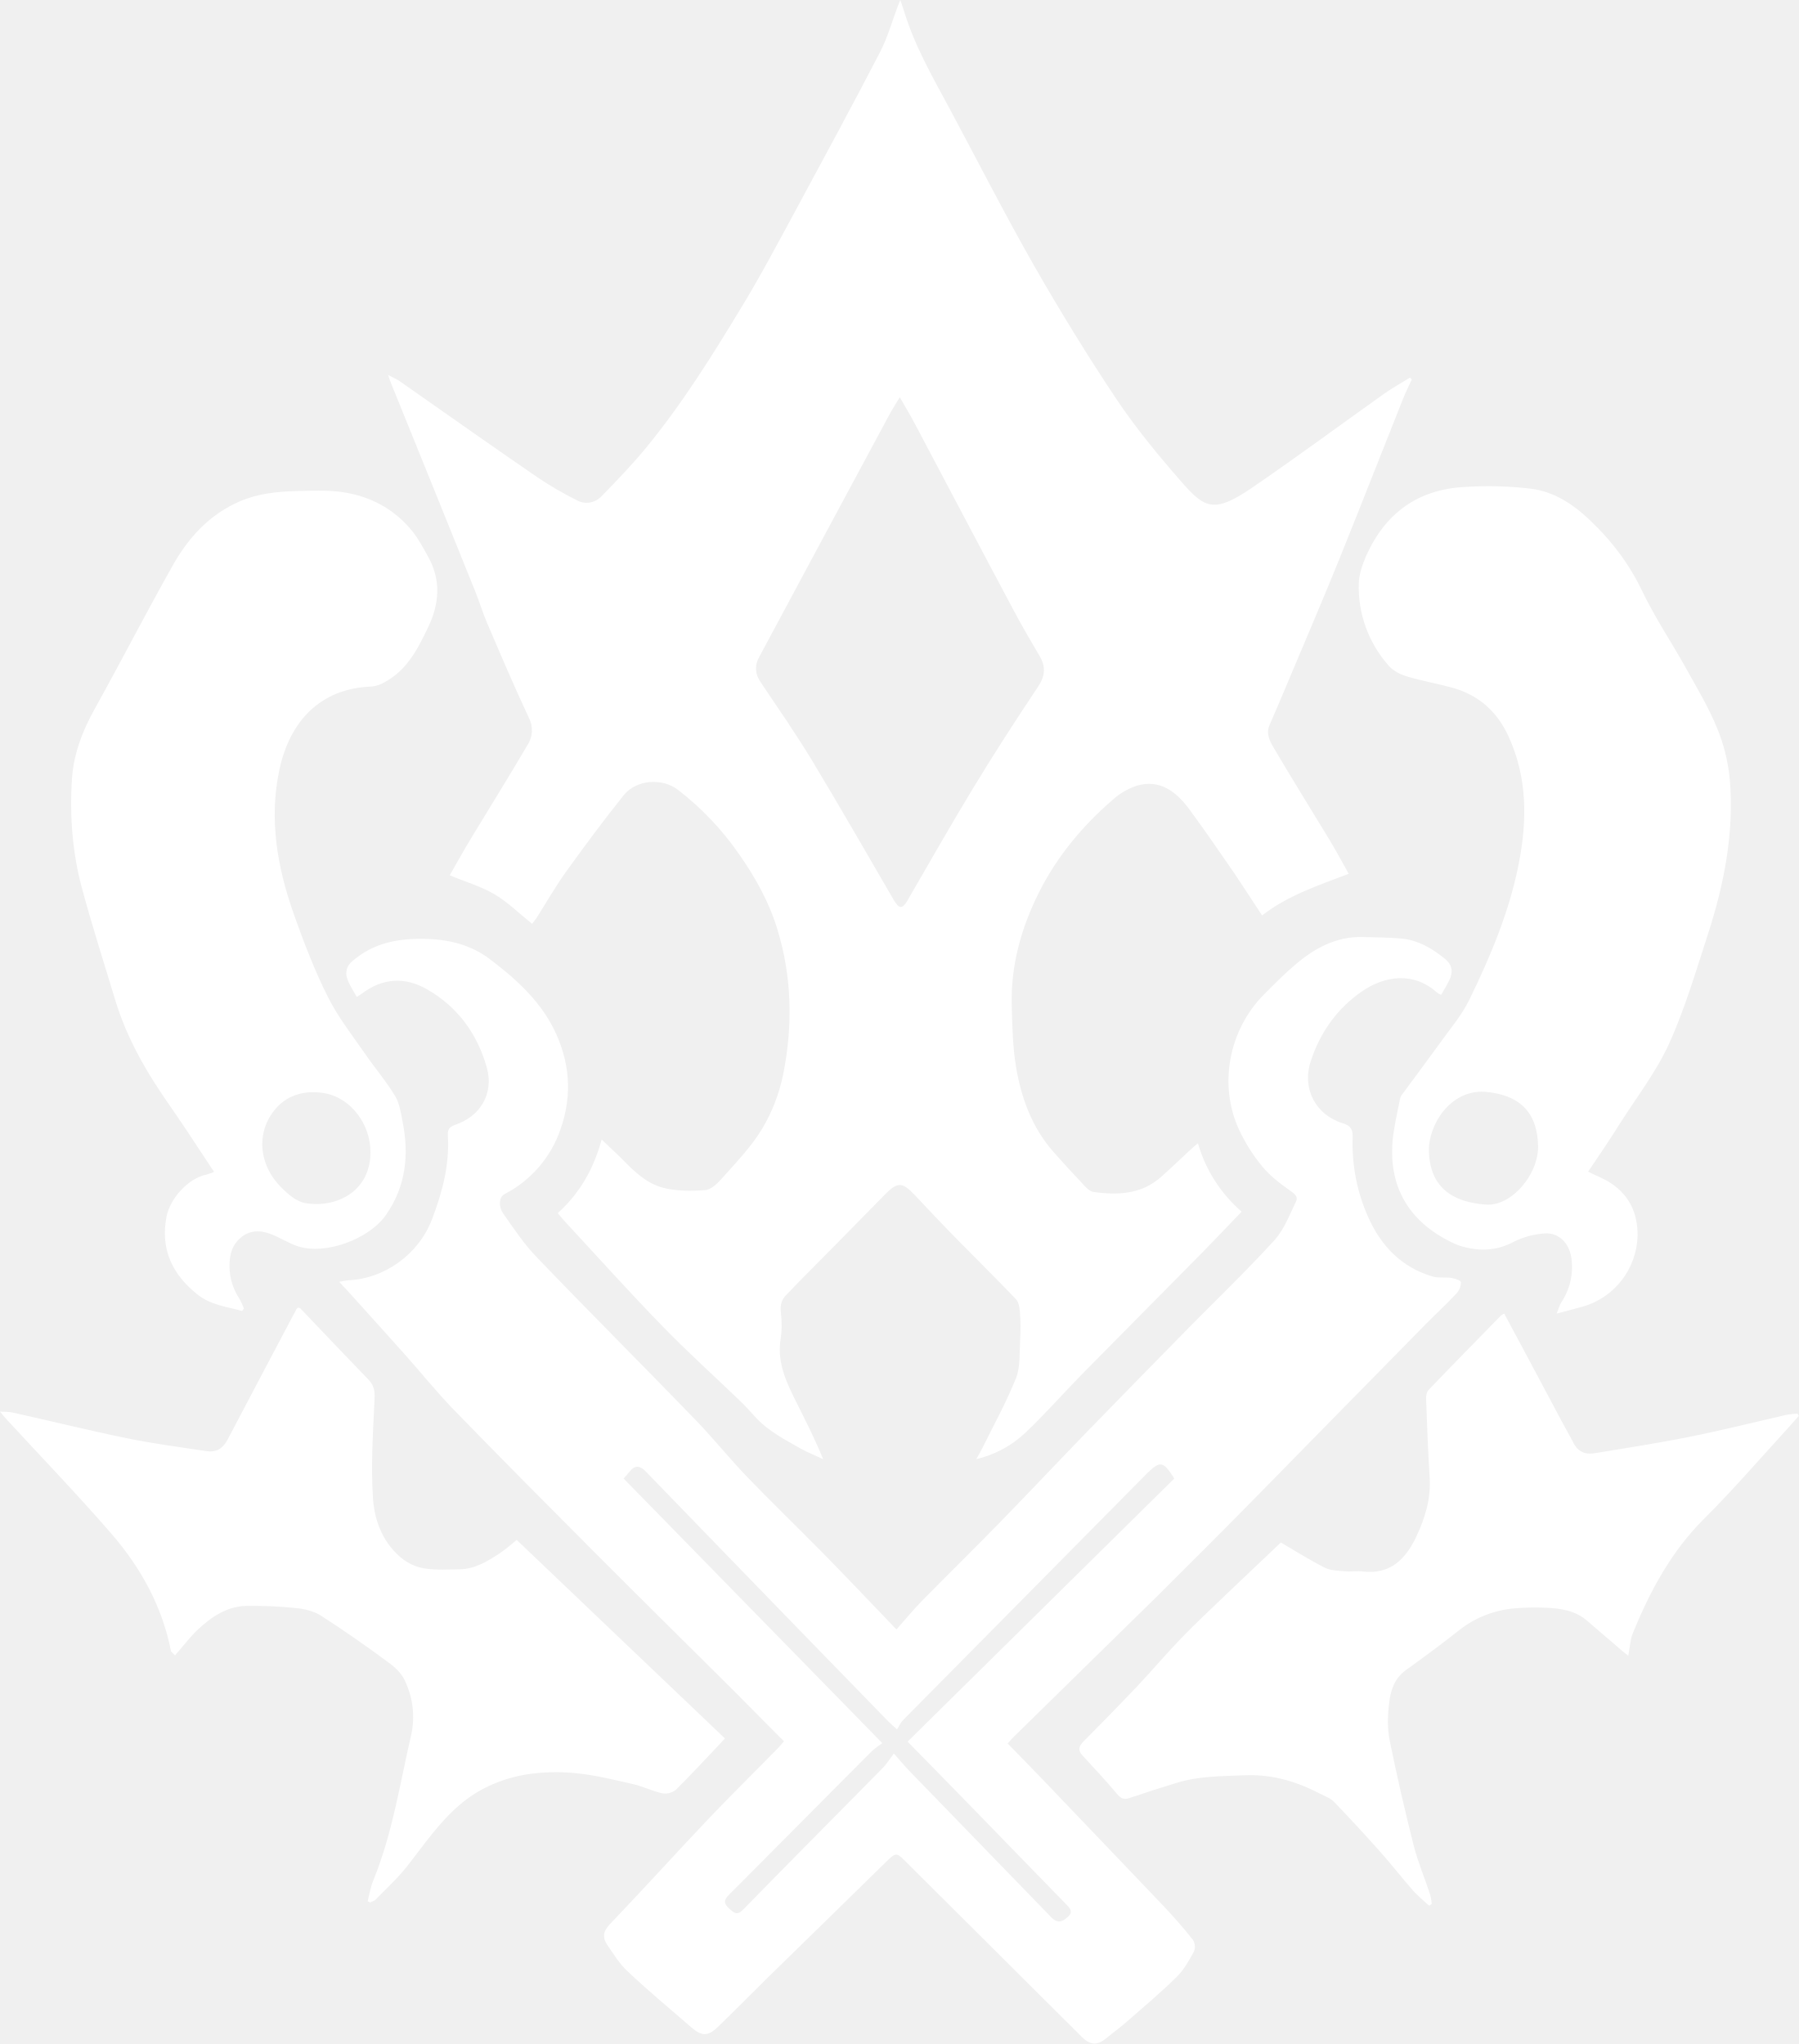
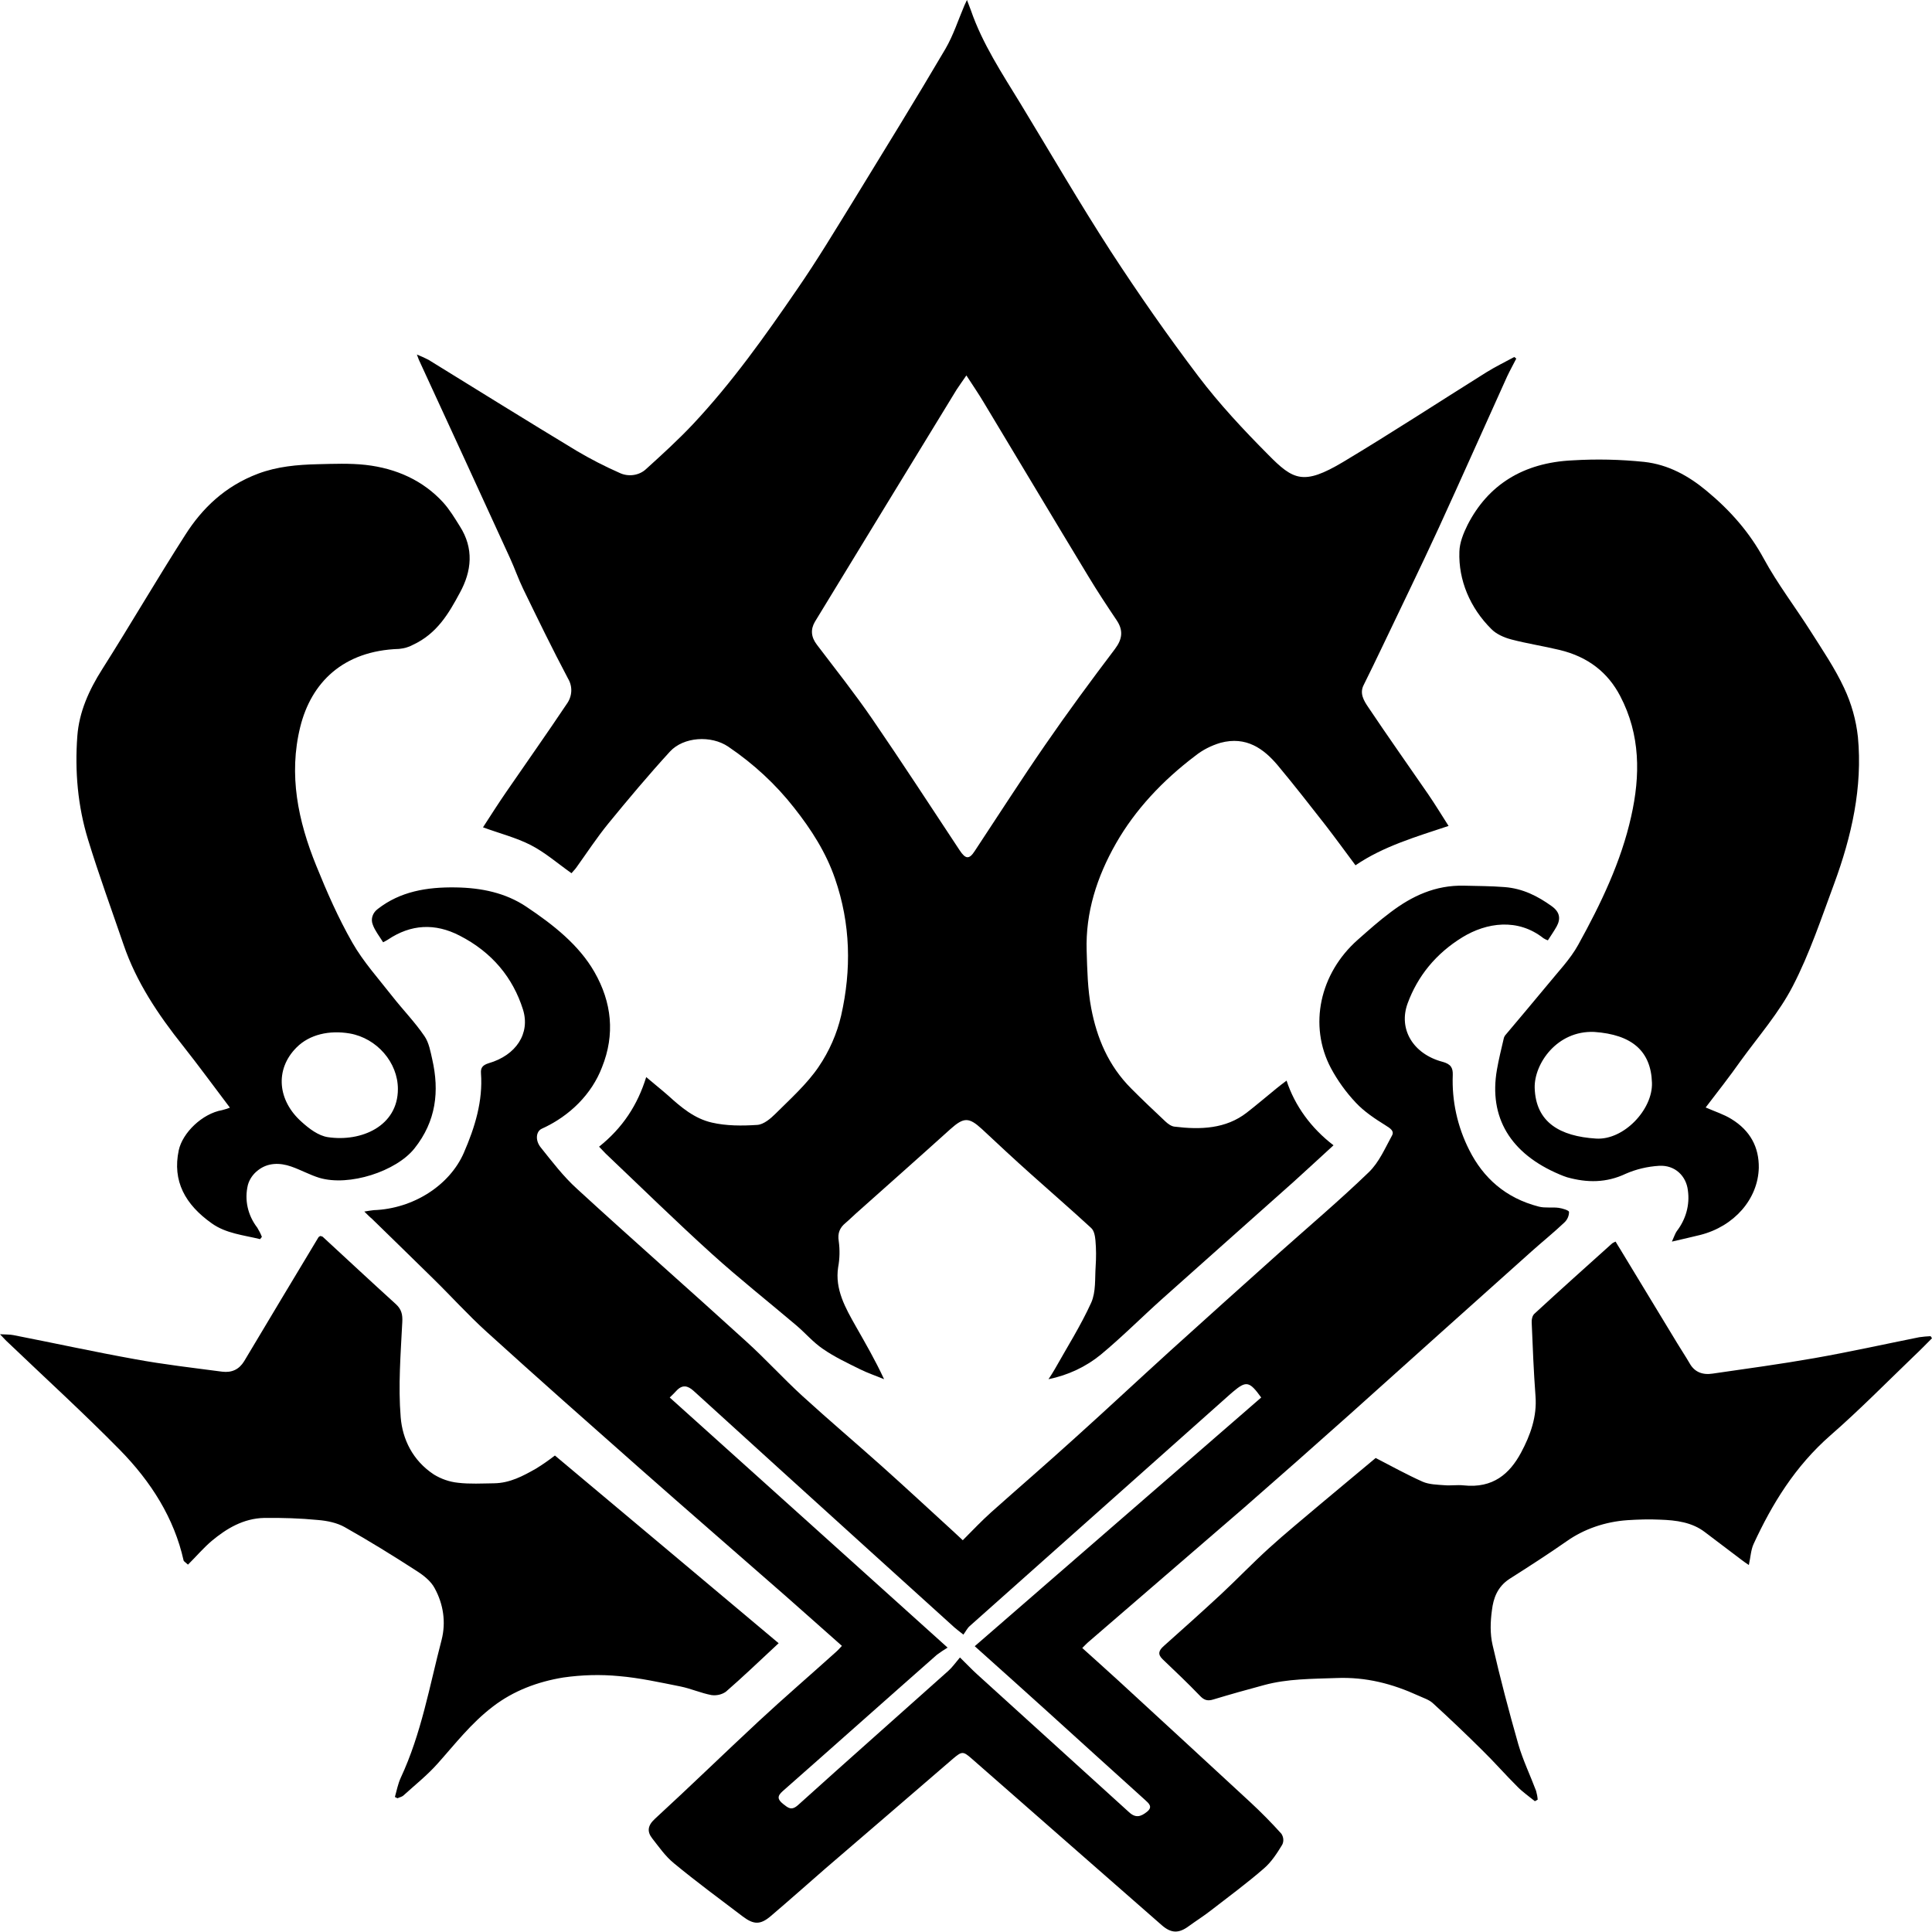
- <svg xmlns="http://www.w3.org/2000/svg" fill="#FFF" viewBox="0 0 967.2 1099.2">
-   <path d="M286.1 496.8c-7.1-5.7-13.2-11.8-20.4-16s-15.5-6.6-23.9-10.1c4-7 7.8-13.8 11.8-20.4 10-16.5 20.2-32.9 30-49.6 2.9-4.4 3.2-10 .8-14.6-7.9-16.9-15.2-34-22.5-51.1-2.4-5.6-4.2-11.6-6.5-17.3-15.2-37.7-30.4-75.3-45.7-113l-1-3c2 .9 3.9 1.9 5.8 3 24.7 17.3 49.3 34.7 74.2 51.8 6.8 4.6 14 8.8 21.4 12.5 4.5 2.5 10 1.5 13.4-2.2 8-8.2 16-16.5 23.3-25.3 19.8-24 36.2-50.3 52.2-76.8 10.1-16.6 19.2-33.9 28.5-51 15.4-28.6 30.9-57.1 45.8-85.9 4-7.8 6.4-16.4 9.5-24.7.3-.7.6-1.4 1.3-3.1.8 2.5 1.5 4.3 2 6 5.7 18.8 15.5 35.7 24.7 52.8 15.1 28.2 29.6 56.7 45.4 84.4 13.8 24.1 28.4 47.9 43.8 71 10.4 15.6 22.4 30.2 34.8 44.4 12.7 14.7 17.8 17.6 37.5 4.3 24.2-16.5 47.8-34 71.7-51 4.5-3.2 9.4-5.9 14.1-8.8l1 .9c-1.5 3.4-3.2 6.8-4.6 10.2-11.5 28.8-22.7 57.6-34.3 86.3-9.1 22.5-18.7 44.8-28.1 67.2-3.1 7.4-6.2 14.7-9.4 22-2.2 4.8.1 9 2.3 12.7 9.8 16.6 20 33 30 49.5 3.5 5.8 6.7 11.8 10.2 18-16.3 6.2-32.7 11.6-46.6 22.4-5-7.6-9.8-15.1-14.8-22.5-7.9-11.5-15.8-23-24.1-34.3-7-9.5-15.8-16.8-28.7-12.9-4.7 1.6-9 4.1-12.7 7.5-16.3 14-30 30.6-39.6 49.7s-15.3 39.5-14.7 61.1c.3 11 .5 22 2.3 32.8 2.8 16.7 8.5 32.5 20 45.6 5.6 6.4 11.4 12.6 17.2 18.8 1.2 1.3 2.9 2.7 4.5 2.9 13 1.8 25.7 1.3 36.2-8 5.1-4.5 10-9.3 15-13.9 1.4-1.3 2.9-2.6 4.9-4.3 4.1 14.3 12.3 27.1 23.5 36.8-6.7 7-13.3 13.9-20 20.8-22 22.3-44 44.5-66 66.8-10.2 10.4-19.9 21.5-30.5 31.5-7.4 6.9-16.4 11.7-26.2 14 1.1-1.9 2.2-3.8 3.2-5.8 6.2-12.5 13-24.8 18.2-37.8 2.4-6.2 1.8-13.6 2.2-20.5.3-5 .3-10-.1-14.9-.2-2.4-.6-5.5-2.2-7.1-9.9-10.4-20.1-20.4-30.1-30.6-8.3-8.4-16.4-17-24.5-25.6-6.6-6.9-9.1-6.8-15.8 0-15.7 16.1-31.5 32-47.3 48-1.8 1.8-3.4 3.7-5.2 5.4-3 2.8-4 5.9-3.4 10.3.6 5 .5 10-.3 14.9-1.7 12.5 3.6 23.1 8.9 33.7 4.8 9.6 9.7 19.2 14.1 30-4-1.9-8.2-3.5-12.1-5.7-6.4-3.6-12.9-7.1-18.6-11.6-4.8-3.7-8.6-8.8-13-13.1-14.1-13.6-28.8-26.8-42.5-40.9-18.1-18.6-35.5-38-53.1-57-1.2-1.3-2.3-2.8-3.4-4 11.9-10.8 19.3-23.8 23.6-39.6 3.9 3.8 7.6 7.1 11.1 10.6 6.3 6.5 13 13 21.8 15.3 7.2 1.9 15.1 1.9 22.7 1.3 3.2-.2 6.7-3.6 9.1-6.3 7.6-8.6 15.8-17 21.6-26.7 5.4-9 9.2-18.9 11.3-29.2 5.2-26.1 4.8-52.1-3.1-78-4.5-14.8-11.8-27.8-20.5-40.3-9.1-13.2-20.2-24.9-32.9-34.7-8.6-6.6-22.4-5.6-29.2 2.8-10.7 13.3-20.9 27.1-30.9 41-5.8 8.1-10.8 16.8-16.1 25.2-.8 1.2-1.6 2-2.3 3zm197.7-283.2c-2 3.3-3.5 5.7-4.9 8.1-23.7 44-47.3 88-70.9 132-2.3 4.4-2 8.8 1 13.2 9.4 14 19 27.8 27.7 42.2 14.9 24.7 29.2 49.7 43.7 74.6 3 5.2 4.8 5.3 7.5.6 11.7-20.1 23.2-40.5 35.3-60.4 11.2-18.5 23-36.7 35-54.7 3.7-5.6 4.2-10.5.9-16.2-4.9-8.3-9.8-16.7-14.3-25.2C527.3 295 510 262 492.5 229c-2.6-5-5.5-9.8-8.7-15.4z" />
-   <path d="M182.4 689.3c1.6-.3 3.1-.6 4.7-.8 19.8-.8 38-14.1 45.1-32.6 5.6-14.6 9.6-29.5 8.6-45.3-.2-3.1.8-4.6 3.9-5.7 13.6-4.5 20.9-16.9 17.1-30.6-5-18-15.4-32.5-31.7-42-12.3-7.2-24.4-6.5-35.9 2.3-.5.4-1.1.7-2.4 1.5-1.9-3.5-4.1-6.6-5.2-10.1-1.1-3.2 0-6.8 2.6-8.9 11.2-9.9 24.5-12.5 39-12.2 12.9.2 24.9 3.1 35.2 10.9 13.6 10.3 26.4 21.8 34.2 37.2 8.7 17.3 10.4 35.5 3.8 54.2-5.1 15.1-16 27.7-30.2 35-2.8 1.5-3.4 6.5-.5 10.6 5.7 8.1 11.3 16.5 18.2 23.6 28 29.2 56.7 57.8 84.8 86.9 9.6 9.9 18.3 20.8 27.9 30.8 13 13.5 26.6 26.6 39.8 40 11.8 12 23.4 24.2 35 36.3 1.5 1.5 2.9 3.1 5.6 5.9 4.9-5.6 9.4-11 14.2-15.9 13.9-14.1 28.1-28 41.9-42.2 16-16.4 31.8-33.2 47.8-49.7 18-18.5 36.1-37 54.2-55.4 15.1-15.3 30.6-30.2 45.1-46.1 5.3-5.8 8.2-13.8 11.7-21 1.2-2.5-.8-4-3.2-5.7-5.4-3.8-10.8-7.9-14.9-12.9-5-6-9.2-12.7-12.5-19.7-11.3-24.3-5.6-53.9 13.4-73 5.4-5.4 10.8-10.9 16.6-15.8 10.5-9 22.2-15.4 36.6-15 6.8.2 13.6.2 20.3.8 9.2.8 16.7 5.2 23.7 10.9 4 3.3 4.5 7.1 2.4 11.5-1.3 2.6-2.8 5.1-4.4 7.9-.8-.3-1.5-.7-2.2-1.2-12.9-11.6-28.5-8.9-40.5-.6-13.4 9.3-22.5 22.2-27.5 37.7-4.7 14.6 2.7 28.7 17.4 33.2 4.4 1.3 5.3 3.6 5.2 7.5-.5 14.7 2.3 29.4 8.3 42.8 6.9 15.6 18 27.2 34.8 32.1 3.1.9 6.6.2 9.9.7 1.9.3 5.1 1.4 5.2 2.3 0 2.2-.8 4.4-2.3 6-5.3 5.7-11.1 11-16.5 16.5-30.3 30.8-60.6 61.7-90.9 92.6-17.5 17.8-35.1 35.4-52.8 53-25.9 25.5-51.9 50.8-77.8 76.3-1.1 1-2 2.2-3.4 3.7 6.1 6.3 12.2 12.4 18.1 18.6 22 23 44 46 65.9 69 5.5 5.8 10.8 11.9 15.7 18.1 1.1 1.9 1.3 4.3.4 6.3-2.6 4.8-5.4 9.8-9.2 13.5-8.5 8.4-17.7 16.1-26.7 24-3.5 3.1-7.3 5.8-10.9 8.8-5 4.2-8.8 4.1-13.5-.6-15.8-15.7-31.6-31.4-47.4-47.2-15.9-15.9-31.9-31.7-47.8-47.6-4.3-4.3-4.9-4.1-9.3.1-21.3 20.9-42.6 41.7-64 62.6-9.1 9-18.1 18.1-27.3 27-5.2 5-8.5 4.8-13.9.2-11.6-10-23.3-19.8-34.5-30.3-4.3-4-7.5-9.3-10.9-14.2-2.6-3.8-2.3-7.2 1.3-11 17.6-18.4 34.7-37.3 52.2-55.8 12.6-13.3 25.7-26.1 38.5-39.2 1-1 1.9-2.2 3-3.5-9.5-9.5-18.7-18.9-28-28.2-24.3-24.2-48.8-48.3-73-72.6-25.8-25.9-51.5-51.7-76.9-77.9-9.4-9.7-17.8-20.3-26.8-30.3-10.2-11.4-20.5-22.8-30.7-34.1-1-.9-2-2.1-3.7-4zm449 105.8c-5.9-9.3-7.5-9.6-14.1-3.3l-1.8 1.8-130 131.5c-1.3 1.3-2 3.1-3.2 4.9-2.3-2.1-3.4-3-4.5-4.1l-42.5-43.7c-29.3-30.2-58.7-60.5-88-90.8-3-3.1-5.7-3.8-8.7-.1-.9 1.2-1.9 2.2-3.3 3.8 46.2 47.2 92.2 94.3 139.1 142.3-1.8 1.2-3.6 2.6-5.3 4-25.8 25.8-51.4 51.8-77.2 77.6-2.9 2.9-2.7 4.7.1 7.3 2.6 2.3 4.2 4.1 7.6.6 24.9-25.5 50.1-50.8 75.1-76.2 2-2 3.5-4.5 5.9-7.7 3.6 4 5.9 6.8 8.4 9.4l76.2 78.6c3.3 3.5 5.9 2.6 8.9-.1 3.3-2.9 1-4.9-1-7-16.3-16.7-32.5-33.4-48.8-50.2-11.8-12.2-23.7-24.2-36.3-37.1l143.4-141.5z" />
-   <path d="M853.9 630.1c4.6 2.3 9.1 3.9 12.9 6.6 9.5 6.6 13.8 16.1 13.7 27.7-.4 17.8-12.3 33.3-29.3 38.2-4.2 1.2-8.5 2.3-14.2 3.8 1.2-3 1.6-4.6 2.4-5.9 4.6-6.8 6.6-15 5.6-23.2-.8-8.1-6.4-14.6-14.5-14-5.8.4-11.4 1.9-16.6 4.5-9.7 5.2-19.3 5.2-29.4 2-1.3-.5-2.5-1-3.7-1.6-24.7-11.8-35.6-32.5-31.4-59.7.9-5.9 2.2-11.8 3.4-17.6.1-.7.4-1.3.7-1.8 7-9.5 14.1-19 21-28.5 5.4-7.6 11.6-14.8 15.6-23.1 11.4-23.4 21.5-47.4 26.5-73 4.6-23.2 4.7-46.4-5.5-68.5-6.1-13.3-16-22.3-30.3-26.2-8-2.2-16.2-3.6-24.2-6-3.7-1.1-7.6-3.1-10-5.9-10.7-12.1-16.5-27.9-16-44 .1-5.1 2-10.5 4.1-15.3 10.2-22.6 27.7-35.4 52.6-36.7 11.9-.8 23.9-.5 35.8.9 12.1 1.5 22.3 8 31.3 16.5 11.9 11.2 21.5 23.7 28.6 38.6 6.8 14.2 15.7 27.4 23.4 41.2 5.9 10.6 12.2 21.1 16.8 32.3 3.7 8.9 6 18.3 6.9 27.9 2.4 28.6-3.1 56.4-11.9 83.5-6.4 19.6-12.2 39.6-20.7 58.3-6.8 15-17.1 28.4-26.1 42.5-5.4 8.7-11.5 17.6-17.5 26.5zm-55.8-43c-18.7-.9-30.1 18.2-29.8 31.8.5 19.7 12.7 27.6 30.7 28.9 13.9 1 28.5-16.6 28-31.8-.5-18.1-10.1-27.4-28.9-28.9zM130.2 705c-8.3-2.3-17.1-3.2-24.2-9-13.3-10.7-19.8-24-16.5-41.6 1.9-9.9 11.7-20.8 21.7-22.8 1.3-.4 2.6-.8 3.9-1.4-8-12-15.5-23.7-23.5-35.2-12.5-17.8-23.4-36.4-29.7-57.4-6-19.9-12.4-39.8-17.8-59.8-5.2-19.2-6.7-39.1-5.4-59 .9-13.7 5.8-26.1 12.5-38.1 14.1-25.3 27.3-51.1 41.5-76.3 8.5-15.2 19.9-27.8 36.5-34.9 9.6-4.1 19.6-5.1 29.8-5.4 8-.2 16.1-.6 24 .4 15.6 2 28.9 9 38.8 21.3 3.3 4.1 5.8 8.9 8.4 13.6 7.1 12.6 6 25.5 0 37.9-5.5 11.6-11.4 23.2-23.5 29.6-2.1 1.3-4.4 2-6.9 2.3-28.1 1-44 19.2-49.5 44.4-5.9 27.2-1.1 53.4 8 78.9 5.3 14.9 11 29.7 18.1 43.8 5.4 10.8 13 20.4 19.9 30.4 5.3 7.7 11.4 14.8 16.2 22.8 2.3 3.8 3 8.8 3.9 13.3 3.6 18 2 35-8.9 50.6-9.1 13-32.7 21.8-47.7 16.7-4.8-1.7-9.2-4.5-14-6.4-5.8-2.3-11.7-2.2-16.5 2-2.6 2.2-4.4 5.2-5.2 8.5-1.8 8.4-.1 17.2 4.7 24.3.9 1.7 1.7 3.4 2.3 5.2l-.9 1.3zm69-85.4c0-15.1-10.5-28.9-24.1-31.6-10.2-2-20.1.5-26.6 7.9-11.1 12.6-9.5 30.4 2.6 42.5 3.6 3.7 8.3 7.8 13.1 8.6 16.7 2.8 35-6.3 35-27.4zm489.5 209.9c8 4.7 15.6 9.5 23.5 13.5 3.2 1.6 7.3 1.7 11 2 3.1.3 6.4-.3 9.5.1 14.8 1.8 23.1-6.7 28.7-18.5 4.8-10.1 8.1-20.7 7.3-32.3-.9-13.9-1.4-27.9-1.9-41.9-.1-1.7.3-3.8 1.3-4.9 12.9-13.5 26-26.8 39-40.1.5-.4 1.1-.7 1.7-1 .8 1.5 1.5 2.9 2.3 4.3 9.6 17.9 19.1 35.7 28.6 53.6 2 3.8 4.2 7.5 6.2 11.4 2.4 4.9 6.4 6.7 11.5 5.8 17-2.8 34-5.4 50.9-8.8 17.6-3.5 35-7.9 52.5-11.9 1.9-.3 3.8-.5 5.7-.6.2.4.5.8.7 1.2-3 3.4-6 6.9-9.1 10.2-13.8 15.1-27.2 30.6-41.7 45-17.8 17.7-29.2 39-38.5 61.8-1.4 3.5-1.5 7.4-2.4 12-1.4-1.1-2.5-1.9-3.5-2.8-6.2-5.3-12.3-10.6-18.5-15.9-6.4-5.6-14.3-6.8-22.4-7.1-5.5-.3-11-.1-16.5.3-11 .9-21.6 5-30.2 11.9-9.3 7.4-19 14.5-28.7 21.5-6.1 4.5-8.1 11.1-8.8 17.8-.8 6.5-1 13.4.3 19.8 3.8 18.9 8.2 37.8 12.9 56.5 2.3 9 6 17.7 8.9 26.5.4 1.7.7 3.3.8 5l-1.4.9c-2.9-2.7-6.1-5.2-8.7-8.2-6-6.8-11.6-14.1-17.7-20.9-8.1-9.1-16.3-18-24.7-26.7-1.9-2-4.8-3-7.3-4.3-12.9-6.7-26.1-10.7-41.1-10-12.2.5-24.3.4-36 4-8.6 2.6-17 5.3-25.5 8.2-3.1 1.1-4.8.2-6.8-2.2-6-7.1-12.3-13.9-18.6-20.7-2.6-2.9-1.9-5 .7-7.6 9.6-9.7 19.2-19.5 28.6-29.4 8.1-8.6 15.7-17.6 23.9-26.1s17.1-16.7 25.7-25c9.6-9.1 18.9-18 27.8-26.4zm-491 192.9c.9-3.6 1.5-7.4 2.9-10.9 10.4-25.3 14.4-52.2 20.5-78.6 2.2-9.9.9-20.2-3.5-29.3-1.8-3.9-5.4-7.2-9-9.8-11.8-8.7-23.8-17.1-36.1-25-3.8-2.4-8.7-3.6-13.3-4-8.9-1-17.9-1.3-26.9-1.2-10.5.3-18.9 6.1-26.2 13-4.3 4.1-7.9 9-12 13.6-1.6-1.7-2.2-2-2.2-2.4-4.7-24-16.2-44.7-31.9-62.9-18-20.8-37.2-40.7-55.9-61-1.1-1.1-2.1-2.4-4.1-4.8 3 .2 4.9.1 6.7.5 20.3 4.5 40.4 9.5 60.8 13.7 14.4 3 29.1 4.9 43.7 7.1 4.9.7 8.5-1.3 11-5.9 12.3-23.5 24.8-47 37.2-70.5.1-.3.5-.4.9-.8.4.1.9.2 1.2.4 12.2 12.8 24.3 25.6 36.6 38.3 2.9 3 3.5 6 3.3 10.2-.8 18.1-2.1 36.3-.8 54.3.9 12.3 5.9 24.5 16.6 32.5 3.6 2.5 7.7 4.2 12.1 4.7 5.9.8 12 .4 18 .3 8-.1 14.6-4.2 21-8.3 3.3-2.3 6.4-4.8 9.5-7.5 37.5 35.7 74.8 71.3 112 106.8-10.2 10.8-18.1 19.4-26.4 27.6-2 1.6-4.6 2.3-7.2 1.9-5.3-1.1-10.3-3.7-15.6-4.9-10.1-2.3-20.4-4.9-30.7-5.9-9.3-1-18.6-.7-27.9.8-12.9 2.4-25 7.6-35.2 16.5-11 9.5-19 21.4-27.8 32.6-5.1 6.5-11.3 12.1-17.1 18.1-.7.7-2 1-2.9 1.5l-1.3-.7z" />
+ <svg xmlns="http://www.w3.org/2000/svg" width="40" height="40" viewBox="0 0 40 40" fill="none">
+   <g clip-path="url(#clip0_283_185)">
+     <rect width="40" height="40" fill="white" />
+     <path d="M11.832 18.079C11.538 17.871 11.286 17.649 10.988 17.496C10.69 17.343 10.347 17.256 10 17.129C10.165 16.874 10.322 16.627 10.488 16.387C10.901 15.786 11.323 15.189 11.729 14.582C11.848 14.421 11.861 14.218 11.761 14.05C11.435 13.435 11.133 12.813 10.831 12.191C10.732 11.987 10.657 11.769 10.562 11.561C9.934 10.189 9.305 8.821 8.672 7.449L8.631 7.34C8.714 7.373 8.792 7.409 8.871 7.449C9.892 8.079 10.91 8.712 11.939 9.334C12.221 9.501 12.518 9.654 12.824 9.789C13.011 9.88 13.238 9.844 13.379 9.709C13.709 9.41 14.04 9.108 14.342 8.788C15.161 7.915 15.839 6.958 16.501 5.993C16.919 5.389 17.295 4.76 17.68 4.138C18.317 3.097 18.958 2.06 19.574 1.012C19.739 0.728 19.838 0.415 19.967 0.113C19.979 0.087 19.991 0.062 20.02 0C20.053 0.091 20.082 0.156 20.103 0.218C20.339 0.902 20.744 1.517 21.125 2.14C21.749 3.166 22.349 4.203 23.002 5.211C23.573 6.088 24.177 6.954 24.814 7.795C25.244 8.362 25.74 8.894 26.253 9.41C26.778 9.945 26.989 10.051 27.804 9.567C28.805 8.967 29.781 8.33 30.769 7.711C30.955 7.595 31.158 7.496 31.352 7.391L31.393 7.424C31.331 7.547 31.261 7.671 31.203 7.795C30.728 8.843 30.264 9.891 29.785 10.935C29.408 11.754 29.011 12.566 28.623 13.381C28.494 13.65 28.366 13.916 28.234 14.181C28.143 14.356 28.238 14.509 28.329 14.643C28.734 15.248 29.156 15.844 29.57 16.445C29.714 16.656 29.847 16.874 29.991 17.1C29.317 17.325 28.639 17.522 28.064 17.915C27.858 17.638 27.659 17.365 27.452 17.096C27.125 16.678 26.799 16.259 26.456 15.848C26.166 15.502 25.802 15.236 25.269 15.379C25.074 15.437 24.896 15.528 24.743 15.651C24.069 16.161 23.503 16.765 23.106 17.46C22.709 18.155 22.473 18.897 22.498 19.683C22.51 20.084 22.518 20.484 22.593 20.877C22.709 21.485 22.944 22.06 23.42 22.536C23.651 22.769 23.891 22.995 24.131 23.221C24.181 23.268 24.251 23.319 24.317 23.326C24.855 23.392 25.38 23.373 25.814 23.035C26.025 22.871 26.228 22.697 26.435 22.529C26.493 22.482 26.555 22.434 26.637 22.373C26.807 22.893 27.146 23.359 27.609 23.712C27.332 23.966 27.059 24.218 26.782 24.469C25.872 25.28 24.962 26.088 24.053 26.9C23.631 27.278 23.23 27.682 22.791 28.046C22.485 28.297 22.113 28.472 21.708 28.555C21.753 28.486 21.799 28.417 21.84 28.344C22.096 27.889 22.378 27.442 22.593 26.969C22.692 26.743 22.667 26.474 22.684 26.223C22.696 26.041 22.696 25.859 22.68 25.68C22.671 25.593 22.655 25.48 22.589 25.422C22.179 25.044 21.757 24.68 21.344 24.309C21.001 24.003 20.666 23.69 20.331 23.377C20.058 23.126 19.954 23.13 19.677 23.377C19.028 23.963 18.374 24.541 17.721 25.124C17.647 25.189 17.58 25.258 17.506 25.32C17.382 25.422 17.34 25.535 17.365 25.695C17.39 25.877 17.386 26.059 17.353 26.237C17.283 26.692 17.502 27.078 17.721 27.464C17.919 27.813 18.122 28.162 18.304 28.555C18.139 28.486 17.965 28.428 17.804 28.348C17.539 28.217 17.27 28.09 17.035 27.926C16.836 27.791 16.679 27.605 16.497 27.449C15.914 26.954 15.306 26.474 14.739 25.961C13.991 25.284 13.271 24.578 12.543 23.887C12.494 23.839 12.448 23.785 12.403 23.741C12.895 23.348 13.201 22.875 13.379 22.3C13.54 22.438 13.693 22.558 13.838 22.686C14.098 22.922 14.375 23.159 14.739 23.242C15.037 23.311 15.364 23.311 15.678 23.29C15.81 23.282 15.955 23.159 16.054 23.06C16.369 22.747 16.708 22.442 16.948 22.089C17.171 21.761 17.328 21.401 17.415 21.026C17.63 20.076 17.613 19.13 17.287 18.188C17.101 17.649 16.799 17.176 16.439 16.721C16.063 16.241 15.604 15.815 15.078 15.459C14.723 15.218 14.152 15.255 13.871 15.56C13.428 16.044 13.006 16.547 12.593 17.052C12.353 17.347 12.146 17.664 11.927 17.969C11.894 18.013 11.861 18.042 11.832 18.079ZM20.008 7.773C19.925 7.893 19.863 7.98 19.805 8.068C18.825 9.669 17.849 11.27 16.873 12.871C16.778 13.031 16.791 13.191 16.915 13.351C17.303 13.861 17.7 14.363 18.06 14.887C18.676 15.786 19.268 16.696 19.867 17.602C19.991 17.791 20.066 17.795 20.178 17.624C20.662 16.892 21.137 16.15 21.637 15.426C22.101 14.752 22.589 14.09 23.085 13.435C23.238 13.231 23.259 13.053 23.122 12.846C22.919 12.544 22.717 12.238 22.531 11.929C21.807 10.735 21.092 9.534 20.368 8.333C20.26 8.151 20.14 7.977 20.008 7.773Z" fill="black" />
+     <path d="M7.543 25.084C7.609 25.073 7.671 25.062 7.737 25.055C8.556 25.026 9.309 24.542 9.603 23.868C9.834 23.337 10 22.795 9.958 22.22C9.95 22.107 9.991 22.052 10.12 22.012C10.682 21.849 10.984 21.398 10.827 20.899C10.62 20.244 10.19 19.716 9.516 19.371C9.007 19.108 8.507 19.134 8.031 19.454C8.01 19.469 7.985 19.48 7.932 19.509C7.853 19.381 7.762 19.269 7.717 19.141C7.671 19.025 7.717 18.894 7.824 18.817C8.287 18.457 8.837 18.363 9.437 18.373C9.971 18.381 10.467 18.486 10.893 18.77C11.455 19.145 11.985 19.563 12.307 20.124C12.667 20.753 12.737 21.416 12.464 22.096C12.254 22.646 11.803 23.104 11.215 23.37C11.1 23.424 11.075 23.606 11.195 23.756C11.431 24.05 11.662 24.356 11.947 24.614C13.105 25.677 14.292 26.718 15.454 27.777C15.851 28.137 16.211 28.534 16.608 28.898C17.146 29.389 17.708 29.866 18.254 30.353C18.742 30.79 19.222 31.234 19.702 31.674C19.764 31.729 19.822 31.787 19.933 31.889C20.136 31.685 20.322 31.488 20.521 31.31C21.096 30.797 21.683 30.291 22.253 29.774C22.915 29.178 23.569 28.566 24.23 27.966C24.975 27.293 25.723 26.619 26.472 25.95C27.096 25.393 27.737 24.851 28.337 24.272C28.556 24.061 28.676 23.77 28.821 23.508C28.87 23.417 28.788 23.363 28.689 23.301C28.465 23.162 28.242 23.013 28.072 22.831C27.866 22.613 27.692 22.369 27.555 22.114C27.088 21.23 27.324 20.153 28.11 19.458C28.333 19.261 28.556 19.061 28.796 18.883C29.23 18.555 29.714 18.323 30.31 18.337C30.591 18.344 30.872 18.344 31.149 18.366C31.53 18.395 31.84 18.555 32.129 18.763C32.295 18.883 32.316 19.021 32.229 19.181C32.175 19.276 32.113 19.367 32.047 19.469C32.014 19.458 31.985 19.443 31.956 19.425C31.422 19.003 30.777 19.101 30.281 19.403C29.727 19.742 29.35 20.211 29.143 20.775C28.949 21.306 29.255 21.82 29.863 21.983C30.045 22.031 30.082 22.114 30.078 22.256C30.057 22.791 30.173 23.326 30.421 23.814C30.707 24.381 31.166 24.804 31.861 24.982C31.989 25.015 32.133 24.989 32.27 25.007C32.349 25.018 32.481 25.058 32.485 25.091C32.485 25.171 32.452 25.251 32.39 25.309C32.171 25.517 31.931 25.71 31.708 25.91C30.454 27.031 29.201 28.155 27.948 29.28C27.224 29.927 26.497 30.568 25.765 31.208C24.694 32.136 23.618 33.057 22.547 33.985C22.502 34.021 22.464 34.065 22.407 34.12C22.659 34.349 22.911 34.571 23.155 34.796C24.065 35.633 24.975 36.47 25.88 37.307C26.108 37.518 26.327 37.74 26.53 37.966C26.575 38.035 26.584 38.122 26.546 38.195C26.439 38.37 26.323 38.552 26.166 38.686C25.814 38.992 25.434 39.272 25.062 39.56C24.917 39.673 24.76 39.771 24.611 39.88C24.404 40.033 24.247 40.029 24.052 39.858C23.399 39.287 22.746 38.715 22.092 38.141C21.435 37.562 20.773 36.987 20.115 36.408C19.938 36.252 19.913 36.259 19.731 36.412C18.85 37.173 17.969 37.929 17.084 38.69C16.708 39.018 16.335 39.349 15.955 39.673C15.74 39.855 15.603 39.847 15.38 39.68C14.9 39.316 14.416 38.959 13.953 38.577C13.775 38.432 13.643 38.239 13.502 38.06C13.395 37.922 13.407 37.798 13.556 37.66C14.284 36.991 14.991 36.303 15.715 35.63C16.236 35.146 16.778 34.68 17.307 34.203C17.349 34.167 17.386 34.123 17.431 34.076C17.038 33.73 16.658 33.388 16.273 33.05C15.268 32.169 14.255 31.292 13.254 30.408C12.187 29.465 11.124 28.526 10.074 27.573C9.685 27.22 9.338 26.834 8.966 26.47C8.544 26.055 8.118 25.641 7.696 25.229C7.655 25.197 7.613 25.153 7.543 25.084ZM26.112 28.934C25.868 28.595 25.802 28.584 25.529 28.814L25.454 28.879L20.078 33.665C20.024 33.712 19.995 33.777 19.946 33.843C19.851 33.767 19.805 33.734 19.76 33.694L18.002 32.103C16.79 31.005 15.574 29.902 14.363 28.799C14.239 28.686 14.127 28.661 14.003 28.796C13.966 28.839 13.924 28.876 13.866 28.934C15.777 30.651 17.679 32.365 19.619 34.112C19.545 34.156 19.47 34.207 19.4 34.258C18.333 35.197 17.274 36.143 16.207 37.082C16.087 37.187 16.096 37.253 16.211 37.347C16.319 37.431 16.385 37.496 16.526 37.369C17.555 36.441 18.598 35.52 19.631 34.596C19.714 34.523 19.776 34.432 19.875 34.316C20.024 34.462 20.119 34.563 20.223 34.658L23.374 37.518C23.511 37.646 23.618 37.613 23.742 37.515C23.879 37.409 23.784 37.336 23.701 37.26C23.027 36.652 22.357 36.044 21.683 35.433C21.195 34.989 20.703 34.553 20.181 34.083L26.112 28.934Z" fill="black" />
+     <path d="M35.314 22.929C35.505 23.013 35.691 23.071 35.848 23.169C36.241 23.41 36.419 23.755 36.414 24.177C36.398 24.825 35.906 25.389 35.203 25.568C35.029 25.611 34.851 25.651 34.615 25.706C34.665 25.597 34.682 25.538 34.715 25.491C34.905 25.244 34.988 24.945 34.946 24.647C34.913 24.352 34.682 24.116 34.347 24.137C34.107 24.152 33.875 24.207 33.66 24.301C33.259 24.491 32.862 24.491 32.444 24.374C32.39 24.356 32.341 24.338 32.291 24.316C31.27 23.886 30.819 23.133 30.993 22.143C31.03 21.929 31.084 21.714 31.133 21.503C31.137 21.477 31.15 21.456 31.162 21.437C31.452 21.092 31.745 20.746 32.031 20.4C32.254 20.124 32.51 19.862 32.676 19.56C33.147 18.708 33.565 17.835 33.772 16.903C33.962 16.059 33.966 15.215 33.544 14.41C33.292 13.927 32.883 13.599 32.291 13.457C31.96 13.377 31.621 13.326 31.29 13.239C31.137 13.199 30.976 13.126 30.877 13.024C30.434 12.584 30.194 12.009 30.215 11.423C30.219 11.237 30.298 11.041 30.385 10.866C30.806 10.044 31.53 9.578 32.56 9.531C33.052 9.501 33.548 9.512 34.041 9.563C34.541 9.618 34.963 9.854 35.335 10.164C35.827 10.571 36.224 11.026 36.518 11.568C36.799 12.085 37.167 12.566 37.486 13.068C37.73 13.453 37.99 13.835 38.18 14.243C38.333 14.567 38.428 14.909 38.466 15.258C38.565 16.299 38.337 17.311 37.974 18.297C37.709 19.01 37.469 19.738 37.117 20.418C36.836 20.964 36.41 21.452 36.038 21.965C35.815 22.282 35.562 22.605 35.314 22.929ZM33.007 21.365C32.233 21.332 31.762 22.027 31.774 22.522C31.795 23.239 32.299 23.526 33.044 23.573C33.619 23.61 34.222 22.969 34.202 22.416C34.181 21.758 33.784 21.419 33.007 21.365ZM5.385 25.655C5.041 25.571 4.677 25.538 4.384 25.328C3.834 24.938 3.565 24.454 3.701 23.814C3.78 23.453 4.185 23.057 4.599 22.984C4.653 22.969 4.706 22.955 4.76 22.933C4.429 22.496 4.119 22.071 3.788 21.652C3.271 21.004 2.821 20.328 2.56 19.563C2.312 18.839 2.047 18.115 1.824 17.387C1.609 16.689 1.547 15.964 1.601 15.24C1.638 14.742 1.84 14.29 2.117 13.854C2.701 12.933 3.246 11.994 3.834 11.077C4.185 10.524 4.657 10.066 5.343 9.807C5.74 9.658 6.154 9.621 6.576 9.611C6.907 9.603 7.242 9.589 7.568 9.625C8.213 9.698 8.763 9.953 9.173 10.4C9.309 10.55 9.413 10.724 9.52 10.895C9.814 11.354 9.768 11.823 9.52 12.274C9.293 12.697 9.049 13.119 8.548 13.351C8.462 13.399 8.366 13.424 8.263 13.435C7.101 13.472 6.443 14.134 6.216 15.051C5.972 16.041 6.17 16.994 6.547 17.922C6.766 18.464 7.002 19.003 7.295 19.516C7.519 19.909 7.833 20.258 8.118 20.622C8.337 20.902 8.59 21.161 8.788 21.452C8.883 21.59 8.912 21.772 8.95 21.936C9.098 22.591 9.032 23.21 8.581 23.777C8.205 24.25 7.229 24.571 6.609 24.385C6.41 24.323 6.228 24.221 6.03 24.152C5.79 24.068 5.546 24.072 5.347 24.225C5.24 24.305 5.165 24.414 5.132 24.534C5.058 24.84 5.128 25.16 5.327 25.418C5.364 25.48 5.397 25.542 5.422 25.608L5.385 25.655ZM8.238 22.547C8.238 21.998 7.804 21.496 7.242 21.397C6.82 21.325 6.41 21.416 6.141 21.685C5.682 22.143 5.749 22.791 6.249 23.231C6.398 23.366 6.592 23.515 6.791 23.544C7.481 23.646 8.238 23.315 8.238 22.547ZM28.482 30.186C28.813 30.357 29.127 30.531 29.454 30.677C29.586 30.735 29.756 30.739 29.909 30.75C30.037 30.761 30.174 30.739 30.302 30.753C30.914 30.819 31.257 30.509 31.489 30.08C31.687 29.712 31.824 29.327 31.791 28.905C31.753 28.399 31.733 27.889 31.712 27.38C31.708 27.318 31.725 27.242 31.766 27.202C32.299 26.71 32.841 26.226 33.379 25.742C33.4 25.728 33.424 25.717 33.449 25.706C33.482 25.761 33.511 25.811 33.544 25.862C33.941 26.514 34.334 27.162 34.727 27.813C34.81 27.951 34.901 28.086 34.983 28.228C35.083 28.406 35.248 28.472 35.459 28.439C36.162 28.337 36.865 28.242 37.564 28.119C38.292 27.991 39.012 27.831 39.735 27.686C39.814 27.675 39.892 27.667 39.971 27.664C39.979 27.678 39.992 27.693 40 27.707C39.876 27.831 39.752 27.959 39.624 28.079C39.053 28.628 38.499 29.192 37.899 29.716C37.163 30.36 36.691 31.135 36.307 31.965C36.249 32.092 36.245 32.234 36.208 32.402C36.15 32.362 36.104 32.333 36.063 32.3C35.806 32.107 35.554 31.914 35.298 31.721C35.033 31.517 34.706 31.474 34.371 31.463C34.144 31.452 33.916 31.459 33.689 31.474C33.234 31.506 32.796 31.656 32.44 31.907C32.055 32.176 31.654 32.434 31.253 32.689C31.001 32.853 30.918 33.093 30.889 33.337C30.856 33.574 30.848 33.825 30.902 34.057C31.059 34.745 31.241 35.433 31.435 36.114C31.53 36.441 31.683 36.758 31.803 37.078C31.82 37.14 31.832 37.198 31.836 37.26L31.778 37.292C31.658 37.194 31.526 37.103 31.419 36.994C31.17 36.747 30.939 36.481 30.686 36.234C30.352 35.902 30.012 35.579 29.665 35.262C29.586 35.189 29.466 35.153 29.363 35.105C28.83 34.862 28.284 34.716 27.663 34.742C27.159 34.76 26.658 34.756 26.174 34.887C25.819 34.982 25.471 35.08 25.12 35.186C24.992 35.226 24.921 35.193 24.839 35.105C24.591 34.847 24.33 34.6 24.07 34.352C23.962 34.247 23.991 34.17 24.098 34.076C24.495 33.723 24.892 33.366 25.281 33.006C25.616 32.693 25.93 32.365 26.27 32.056C26.609 31.747 26.977 31.448 27.332 31.146C27.73 30.815 28.114 30.491 28.482 30.186ZM8.176 37.205C8.213 37.074 8.238 36.936 8.296 36.809C8.726 35.888 8.892 34.909 9.144 33.948C9.235 33.588 9.181 33.213 8.999 32.882C8.925 32.74 8.776 32.62 8.627 32.525C8.139 32.209 7.643 31.903 7.134 31.616C6.977 31.528 6.774 31.485 6.584 31.47C6.216 31.434 5.844 31.423 5.471 31.427C5.037 31.437 4.69 31.648 4.388 31.899C4.21 32.049 4.061 32.227 3.892 32.394C3.825 32.333 3.801 32.322 3.801 32.307C3.606 31.434 3.131 30.68 2.481 30.018C1.737 29.261 0.943 28.537 0.17 27.798C0.124 27.758 0.083 27.711 0 27.624C0.124 27.631 0.203 27.627 0.277 27.642C1.117 27.806 1.948 27.988 2.792 28.14C3.387 28.25 3.995 28.319 4.599 28.399C4.801 28.424 4.95 28.352 5.054 28.184C5.562 27.329 6.079 26.474 6.592 25.619C6.596 25.608 6.613 25.604 6.629 25.59C6.646 25.593 6.667 25.597 6.679 25.604C7.184 26.07 7.684 26.536 8.193 26.998C8.313 27.107 8.337 27.216 8.329 27.369C8.296 28.028 8.242 28.69 8.296 29.345C8.333 29.793 8.54 30.236 8.983 30.528C9.132 30.619 9.301 30.68 9.483 30.699C9.727 30.728 9.979 30.713 10.227 30.71C10.558 30.706 10.831 30.557 11.096 30.407C11.232 30.324 11.361 30.233 11.489 30.135C13.04 31.434 14.582 32.729 16.121 34.021C15.699 34.414 15.372 34.727 15.029 35.025C14.946 35.084 14.839 35.109 14.731 35.095C14.512 35.054 14.305 34.96 14.086 34.916C13.668 34.833 13.242 34.738 12.816 34.702C12.432 34.665 12.047 34.676 11.662 34.731C11.129 34.818 10.629 35.007 10.207 35.331C9.752 35.677 9.421 36.11 9.057 36.517C8.846 36.754 8.59 36.958 8.35 37.176C8.321 37.202 8.267 37.212 8.23 37.231L8.176 37.205Z" fill="black" />
+   </g>
+   <defs>
+     <clipPath id="clip0_283_185">
+       <rect width="40" height="40" fill="white" />
+     </clipPath>
+   </defs>
</svg>
